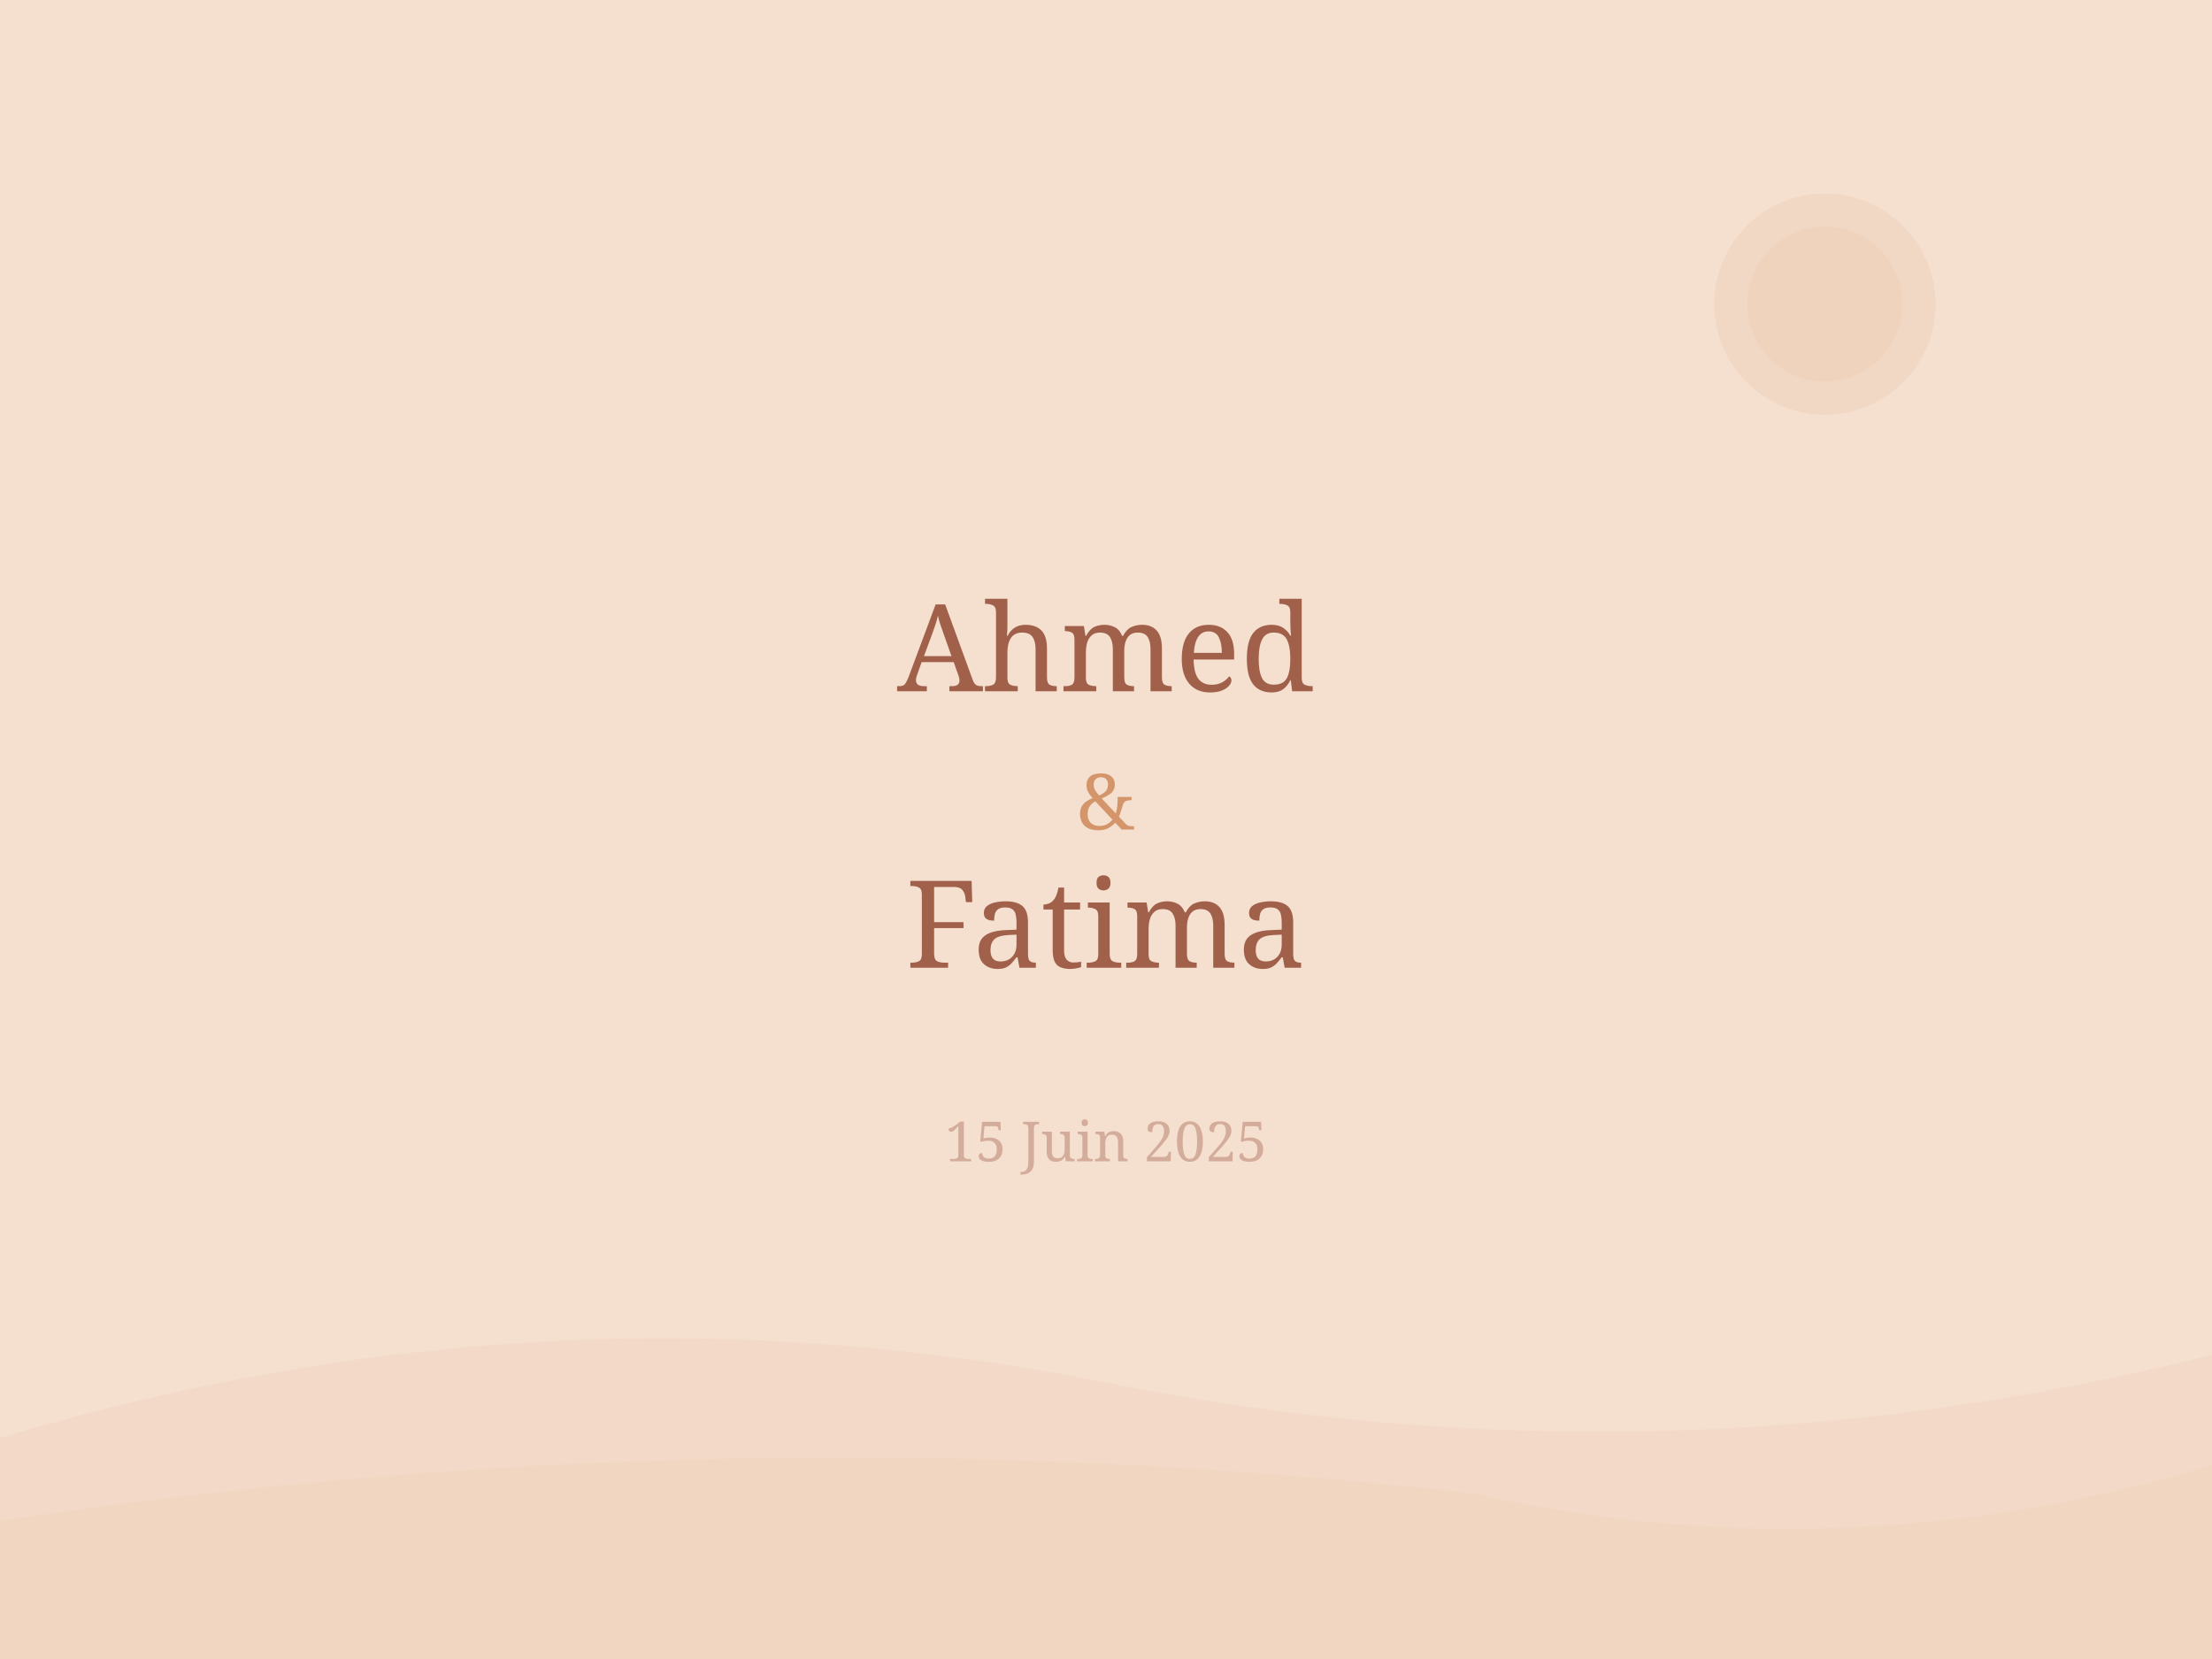
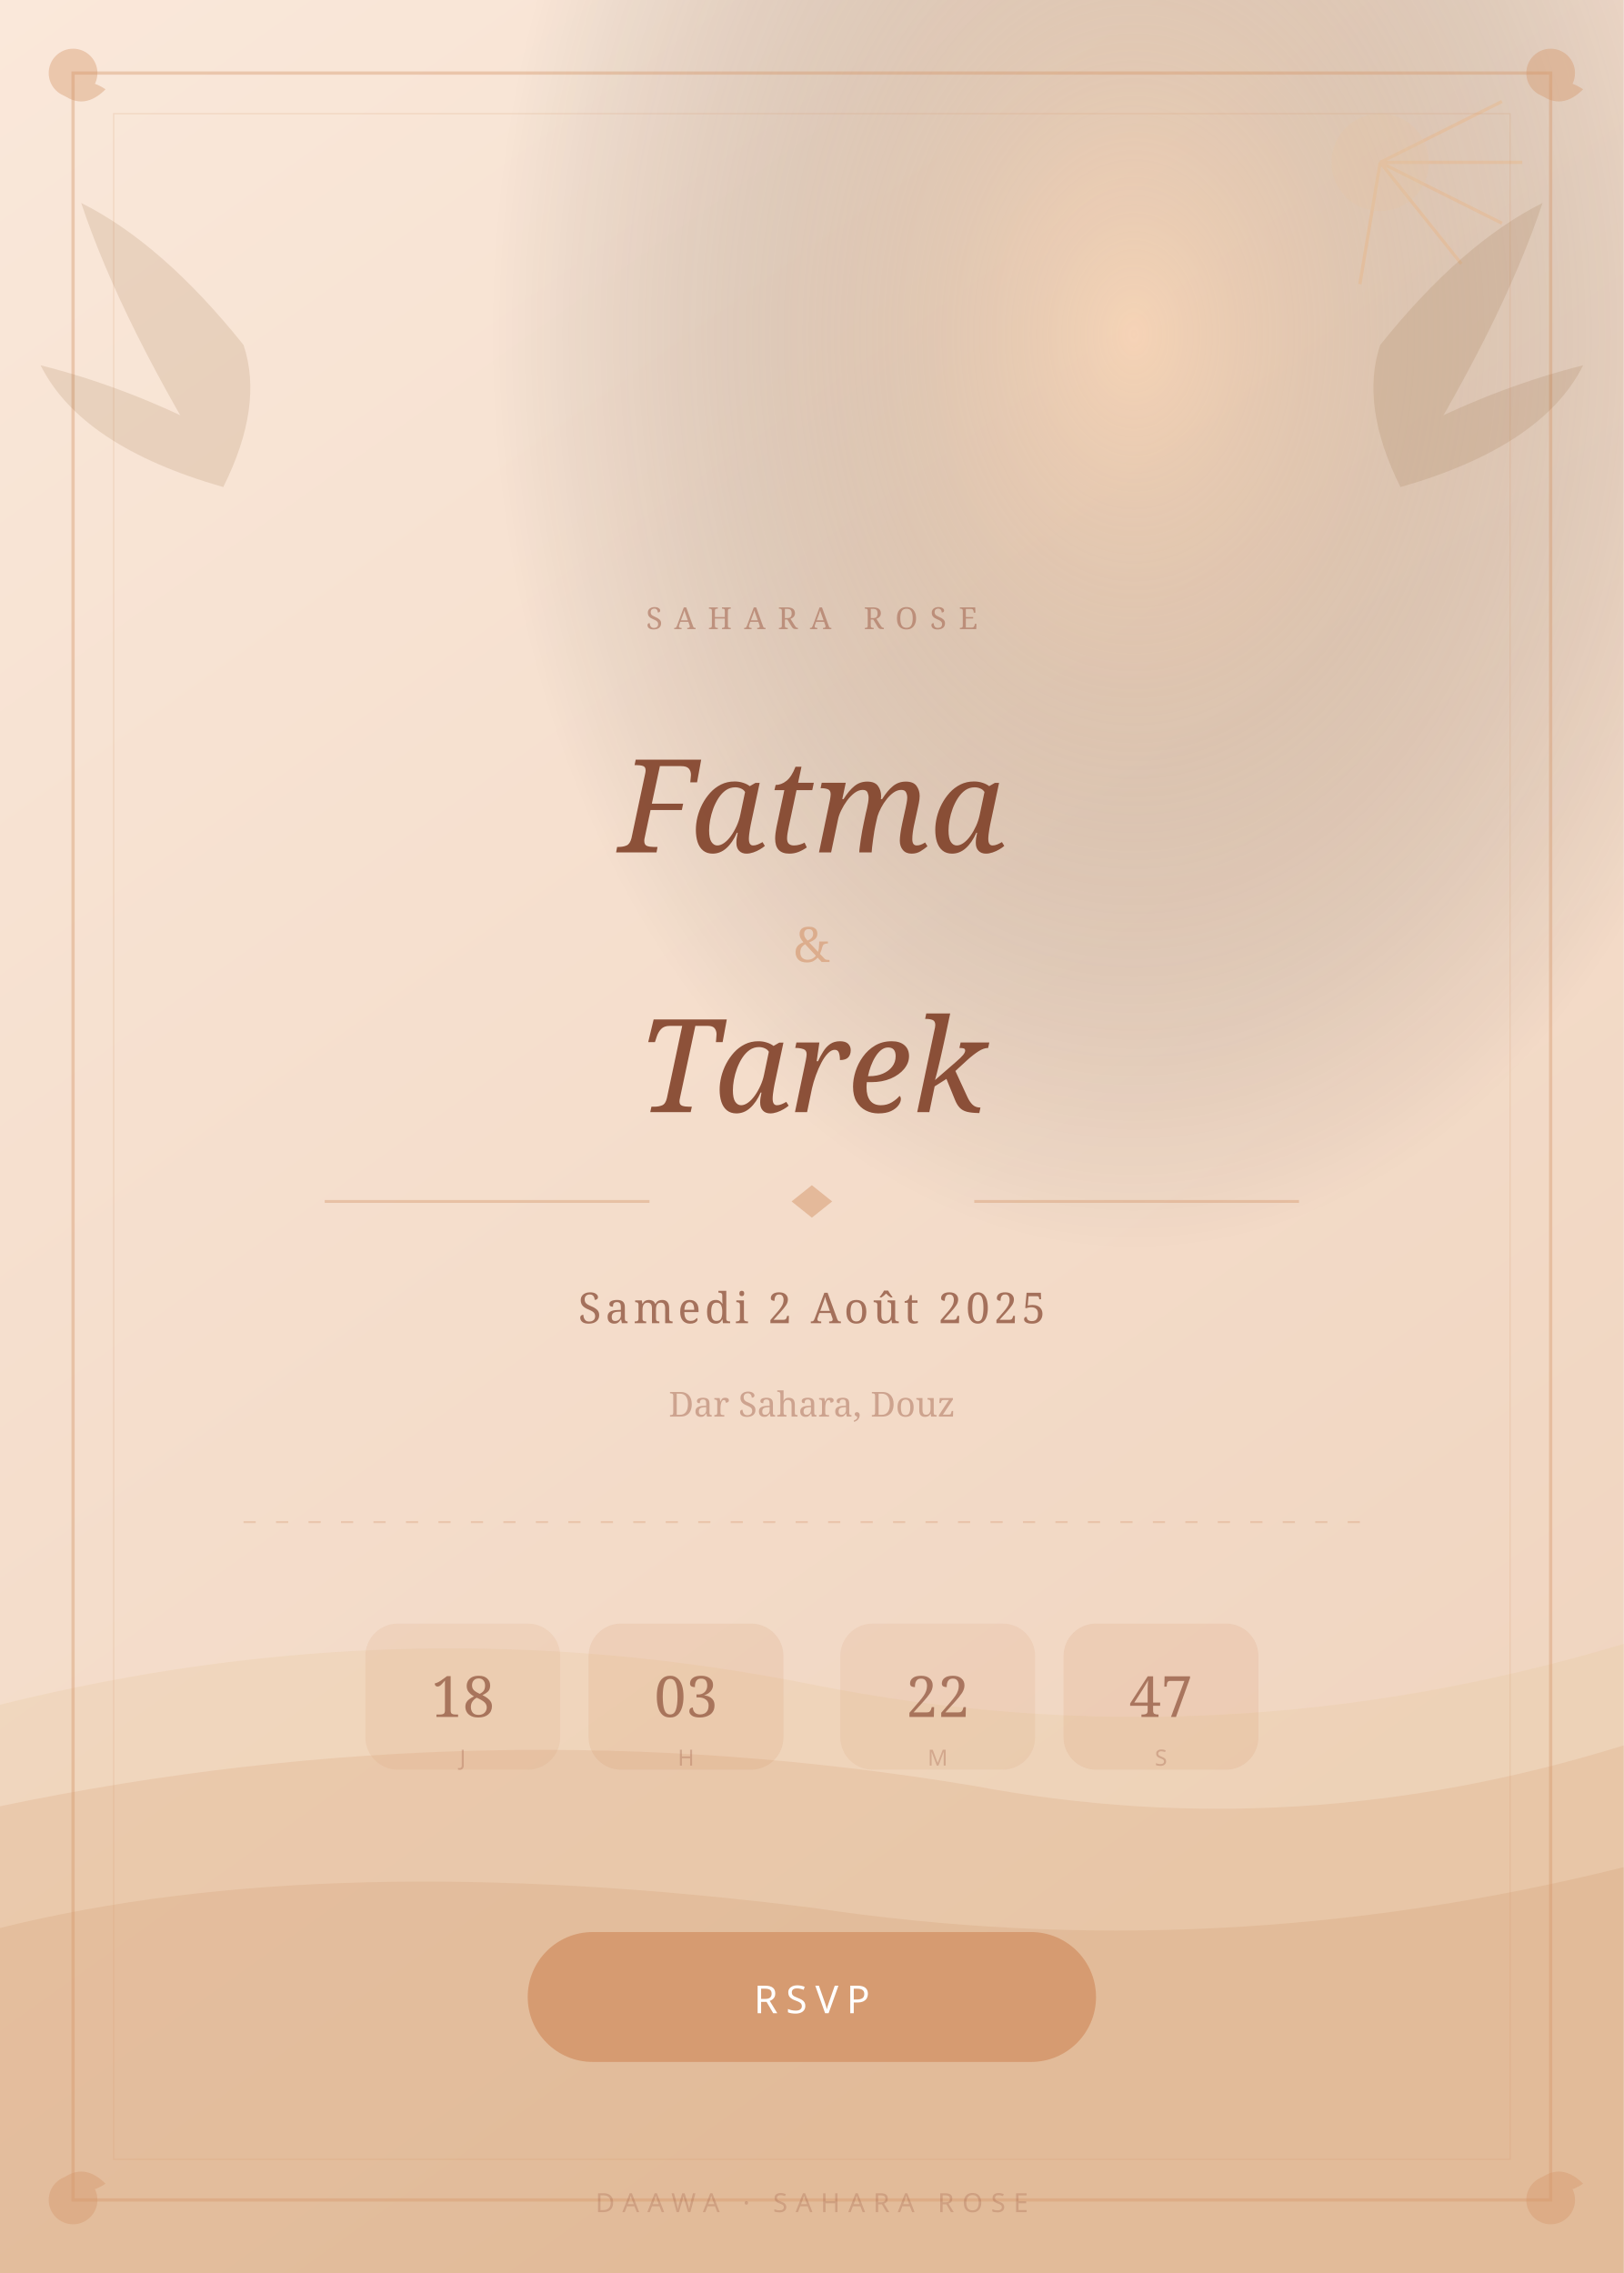
- <svg xmlns="http://www.w3.org/2000/svg" viewBox="0 0 400 300" width="400" height="300">
-   <rect width="400" height="300" fill="#F5E0D0" />
-   <path d="M0,260 Q100,230 200,250 Q300,270 400,245 L400,300 L0,300Z" fill="#D4956A" opacity="0.08" />
-   <path d="M0,275 Q133,255 266,270 Q333,285 400,265 L400,300 L0,300Z" fill="#D4956A" opacity="0.06" />
-   <circle cx="330" cy="55" r="20" fill="#D4956A" opacity="0.12" />
-   <circle cx="330" cy="55" r="14" fill="#D4956A" opacity="0.08" />
-   <text x="200" y="125" text-anchor="middle" font-family="Georgia,serif" font-size="22" fill="#A0604A">Ahmed</text>
-   <text x="200" y="150" text-anchor="middle" font-family="Georgia,serif" font-size="14" fill="#D4956A">&amp;</text>
-   <text x="200" y="175" text-anchor="middle" font-family="Georgia,serif" font-size="22" fill="#A0604A">Fatima</text>
-   <text x="200" y="210" text-anchor="middle" font-family="Georgia,serif" font-size="10" fill="#A0604A" opacity="0.4">15 Juin 2025</text>
+ <svg xmlns="http://www.w3.org/2000/svg" viewBox="0 0 400 560" width="400" height="560">
+   <defs>
+     <linearGradient id="bg" x1="0" y1="0" x2="0.5" y2="1">
+       <stop offset="0%" stop-color="#FAE8DA" />
+       <stop offset="100%" stop-color="#F0D5C0" />
+     </linearGradient>
+     <radialGradient id="desertSun" cx="70%" cy="15%" r="40%">
+       <stop offset="0%" stop-color="#F5C090" stop-opacity="0.4" />
+       <stop offset="100%" stop-color="transparent" />
+     </radialGradient>
+   </defs>
+   <rect width="400" height="560" fill="url(#bg)" />
+   <rect width="400" height="560" fill="url(#desertSun)" />
+   <path d="M0 420 Q100 395 200 415 Q300 435 400 405 L400 560 L0 560 Z" fill="#E8C9A0" opacity="0.3" />
+   <path d="M0 445 Q120 420 240 440 Q320 455 400 430 L400 560 L0 560 Z" fill="#D4956A" opacity="0.2" />
+   <path d="M0 475 Q80 455 200 470 Q300 485 400 460 L400 560 L0 560 Z" fill="#C0804A" opacity="0.15" />
+   <g transform="translate(340, 40)" opacity="0.2" stroke="#F5A050" stroke-width="0.8" fill="none">
+     <line x1="0" y1="0" x2="30" y2="-15" />
+     <line x1="0" y1="0" x2="35" y2="0" />
+     <line x1="0" y1="0" x2="30" y2="15" />
+     <line x1="0" y1="0" x2="20" y2="25" />
+     <line x1="0" y1="0" x2="-5" y2="30" />
+     <circle cx="0" cy="0" r="12" fill="#F5C060" opacity="0.3" stroke="none" />
+   </g>
+   <rect x="18" y="18" width="364" height="524" fill="none" stroke="#D4956A" stroke-width="0.8" opacity="0.4" />
+   <rect x="28" y="28" width="344" height="504" fill="none" stroke="#D4956A" stroke-width="0.3" opacity="0.2" />
+   <g fill="#D4956A" opacity="0.4">
+     <circle cx="18" cy="18" r="6" />
+     <circle cx="382" cy="18" r="6" />
+     <circle cx="18" cy="542" r="6" />
+     <circle cx="382" cy="542" r="6" />
+     <path d="M14 22 Q20 18 26 22 Q20 28 14 22Z" />
+     <path d="M378 22 Q384 18 390 22 Q384 28 378 22Z" />
+     <path d="M14 538 Q20 542 26 538 Q20 532 14 538Z" />
+     <path d="M378 538 Q384 542 390 538 Q384 532 378 538Z" />
+   </g>
+   <g opacity="0.15" fill="#8B5E30">
+     <path d="M55 120 Q30 80 20 50 Q40 60 60 85 Q65 100 55 120Z" />
+     <path d="M55 120 Q20 110 10 90 Q30 95 50 105 Q55 115 55 120Z" />
+     <path d="M345 120 Q370 80 380 50 Q360 60 340 85 Q335 100 345 120Z" />
+     <path d="M345 120 Q380 110 390 90 Q370 95 350 105 Q345 115 345 120Z" />
+   </g>
+   <text x="200" y="155" text-anchor="middle" font-family="Georgia,serif" font-size="7.5" fill="#A0604A" opacity="0.55" letter-spacing="3">SAHARA ROSE</text>
+   <text x="200" y="210" text-anchor="middle" font-family="Georgia,serif" font-size="32" fill="#7A3820" font-weight="300" font-style="italic" opacity="0.85">Fatma</text>
+   <text x="200" y="237" text-anchor="middle" font-family="Georgia,serif" font-size="12" fill="#D4956A" opacity="0.6" letter-spacing="4">&amp;</text>
+   <text x="200" y="274" text-anchor="middle" font-family="Georgia,serif" font-size="32" fill="#7A3820" font-weight="300" font-style="italic" opacity="0.85">Tarek</text>
+   <line x1="80" y1="296" x2="160" y2="296" stroke="#D4956A" stroke-width="0.7" opacity="0.4" />
+   <polygon points="200,292 205,296 200,300 195,296" fill="#D4956A" opacity="0.5" />
+   <line x1="240" y1="296" x2="320" y2="296" stroke="#D4956A" stroke-width="0.7" opacity="0.4" />
+   <text x="200" y="326" text-anchor="middle" font-family="Georgia,serif" font-size="10.5" fill="#7A3820" opacity="0.65" letter-spacing="1">Samedi 2 Août 2025</text>
+   <text x="200" y="349" text-anchor="middle" font-family="Georgia,serif" font-size="8.5" fill="#A0604A" opacity="0.45">Dar Sahara, Douz</text>
+   <line x1="60" y1="375" x2="340" y2="375" stroke="#D4956A" stroke-width="0.5" stroke-dasharray="3,5" opacity="0.3" />
+   <g transform="translate(200,418)" opacity="0.75">
+     <rect x="-110" y="-18" width="48" height="36" rx="8" fill="#D4956A" opacity="0.18" />
+     <rect x="-55" y="-18" width="48" height="36" rx="8" fill="#C07040" opacity="0.15" />
+     <rect x="7" y="-18" width="48" height="36" rx="8" fill="#D4956A" opacity="0.18" />
+     <rect x="62" y="-18" width="48" height="36" rx="8" fill="#C07040" opacity="0.15" />
+     <text x="-86" y="5" text-anchor="middle" font-family="Georgia,serif" font-size="14" fill="#7A3820" opacity="0.8">18</text>
+     <text x="-31" y="5" text-anchor="middle" font-family="Georgia,serif" font-size="14" fill="#7A3820" opacity="0.8">03</text>
+     <text x="31" y="5" text-anchor="middle" font-family="Georgia,serif" font-size="14" fill="#7A3820" opacity="0.8">22</text>
+     <text x="86" y="5" text-anchor="middle" font-family="Georgia,serif" font-size="14" fill="#7A3820" opacity="0.8">47</text>
+     <text x="-86" y="17" text-anchor="middle" font-family="sans-serif" font-size="5.5" fill="#A0604A" opacity="0.45">J</text>
+     <text x="-31" y="17" text-anchor="middle" font-family="sans-serif" font-size="5.5" fill="#A0604A" opacity="0.45">H</text>
+     <text x="31" y="17" text-anchor="middle" font-family="sans-serif" font-size="5.5" fill="#A0604A" opacity="0.45">M</text>
+     <text x="86" y="17" text-anchor="middle" font-family="sans-serif" font-size="5.5" fill="#A0604A" opacity="0.45">S</text>
+   </g>
+   <rect x="130" y="476" width="140" height="32" rx="16" fill="#D4956A" opacity="0.85" />
+   <text x="200" y="496" text-anchor="middle" font-family="sans-serif" font-size="9.5" fill="white" letter-spacing="2">RSVP</text>
+   <text x="200" y="545" text-anchor="middle" font-family="sans-serif" font-size="6.5" fill="#A0604A" opacity="0.3" letter-spacing="2">DAAWA · SAHARA ROSE</text>
</svg>
